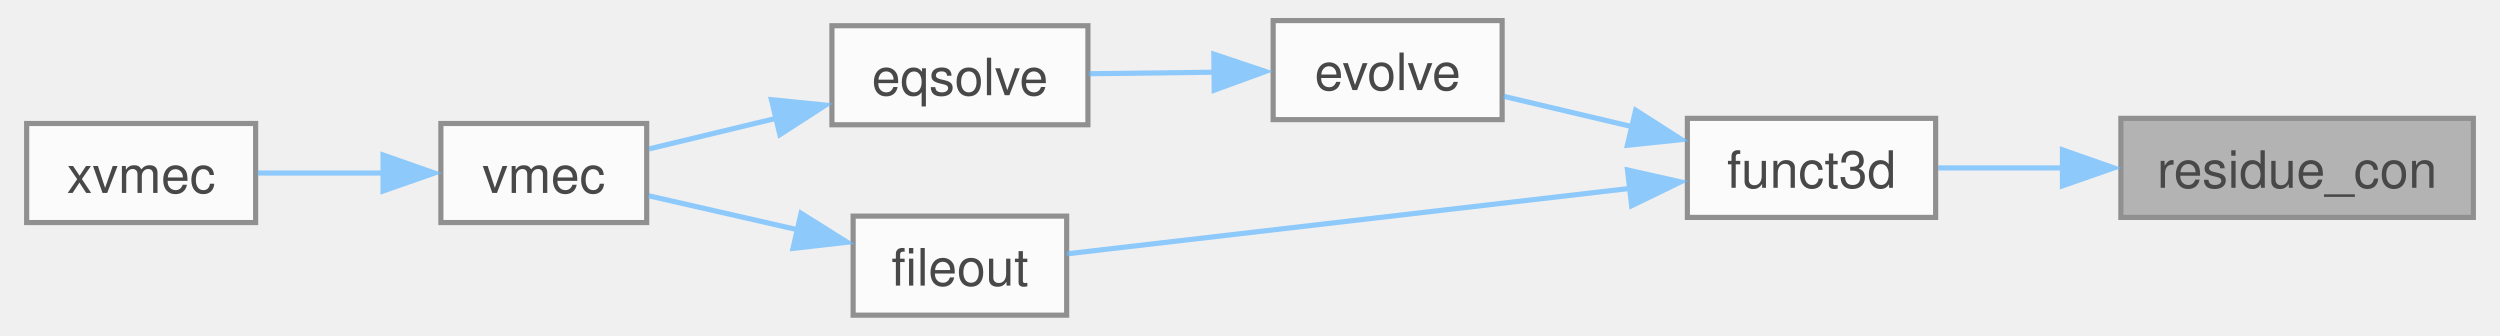
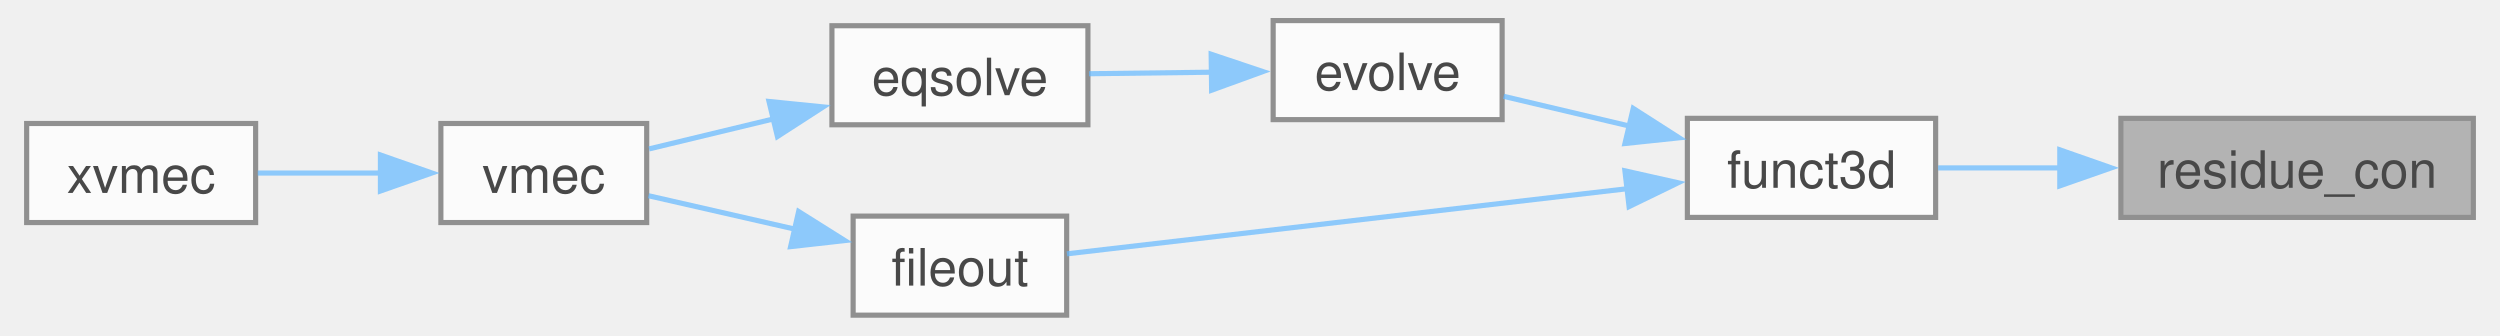
<svg xmlns="http://www.w3.org/2000/svg" xmlns:xlink="http://www.w3.org/1999/xlink" width="484pt" height="65pt" viewBox="0.00 0.00 483.50 65.25">
  <svg id="main" version="1.1" xml:space="preserve">
    <style type="text/css">
.node, .edge {opacity: 0.7;}
.node.selected, .edge.selected {opacity: 1;}
.edge:hover path { stroke: red; }
.edge:hover polygon { stroke: red; fill: red; }
</style>
    <svg id="graph" class="graph">
      <g id="graph0" class="graph" transform="scale(1 1) rotate(0) translate(4 61.25)">
        <g id="Node000001" class="node">
          <g id="a_Node000001">
            <a xlink:title="Compute invariant residuals.">
              <polygon fill="#999999" stroke="#666666" points="475.5,-38.25 407,-38.25 407,-19 475.5,-19 475.5,-38.25" />
              <text text-anchor="middle" x="441.25" y="-24.75" font-family="Helvetica,sans-Serif" font-size="10.00">residue_con</text>
            </a>
          </g>
        </g>
        <g id="Node000002" class="node">
          <g id="a_Node000002">
            <a xlink:href="../../d3/d4f/funct3d_8f90.html#a800bacc22176e16323899df87b55c547" target="_top" xlink:title="Evaluate the three-dimensional MHD energy functional. Think of this as the &quot;forward model&quot; that tells...">
              <polygon fill="white" stroke="#666666" points="371,-38.25 322.75,-38.25 322.75,-19 371,-19 371,-38.25" />
              <text text-anchor="middle" x="346.88" y="-24.75" font-family="Helvetica,sans-Serif" font-size="10.00">funct3d</text>
            </a>
          </g>
        </g>
        <g id="edge1_Node000001_Node000002" class="edge">
          <g id="a_edge1_Node000001_Node000002">
            <a xlink:title=" ">
-               <path fill="none" stroke="#63b8ff" d="M395.75,-28.62C387.37,-28.62 378.91,-28.62 371.48,-28.62" />
-               <polygon fill="#63b8ff" stroke="#63b8ff" points="395.64,-32.13 405.64,-28.62 395.64,-25.13 395.64,-32.13" />
+               <path fill="none" stroke="#63b8ff" d="M395.19,-28.62C386.99,-28.62 378.74,-28.62 371.48,-28.62" />
+               <polygon fill="#63b8ff" stroke="#63b8ff" points="395.13,-32.13 405.13,-28.63 395.13,-25.13 395.13,-32.13" />
            </a>
          </g>
        </g>
        <g id="Node000003" class="node">
          <g id="a_Node000003">
            <a xlink:href="../../de/da9/evolve_8f90.html#a8103e838be03904e03551e04f6b396e4" target="_top" xlink:title="Take a single time step in Fourier space to evolve the Fourier coefficients describing the equilibriu...">
              <polygon fill="white" stroke="#666666" points="286.75,-57.25 242.25,-57.25 242.25,-38 286.75,-38 286.75,-57.25" />
              <text text-anchor="middle" x="264.5" y="-43.75" font-family="Helvetica,sans-Serif" font-size="10.00">evolve</text>
            </a>
          </g>
        </g>
        <g id="edge2_Node000002_Node000003" class="edge">
          <g id="a_edge2_Node000002_Node000003">
            <a xlink:title=" ">
-               <path fill="none" stroke="#63b8ff" d="M312.18,-36.59C303.68,-38.6 294.77,-40.71 287.04,-42.53" />
-               <polygon fill="#63b8ff" stroke="#63b8ff" points="312.7,-39.83 321.63,-34.12 311.09,-33.02 312.7,-39.83" />
+               <path fill="none" stroke="#63b8ff" d="M311.62,-36.72C303.28,-38.69 294.6,-40.75 287.04,-42.53" />
+               <polygon fill="#63b8ff" stroke="#63b8ff" points="312.23,-40.18 321.15,-34.47 310.62,-33.36 312.23,-40.18" />
            </a>
          </g>
        </g>
        <g id="Node000007" class="node">
          <g id="a_Node000007">
            <a xlink:href="../../d0/d71/fileout_8f90.html#a7228e984aaf2c38bd772e3d846fab7af" target="_top" xlink:title="Write the output files.">
              <polygon fill="white" stroke="#666666" points="202.12,-19.25 160.62,-19.25 160.62,0 202.12,0 202.12,-19.25" />
              <text text-anchor="middle" x="181.38" y="-5.75" font-family="Helvetica,sans-Serif" font-size="10.00">fileout</text>
            </a>
          </g>
        </g>
        <g id="edge6_Node000002_Node000007" class="edge">
          <g id="a_edge6_Node000002_Node000007">
            <a xlink:title=" ">
-               <path fill="none" stroke="#63b8ff" d="M311.87,-24.67C278.7,-20.82 229.37,-15.09 202.17,-11.92" />
-               <polygon fill="#63b8ff" stroke="#63b8ff" points="311.11,-28.22 321.45,-25.9 311.92,-21.27 311.11,-28.22" />
+               <path fill="none" stroke="#63b8ff" d="M311.44,-24.62C278.27,-20.77 229.25,-15.07 202.17,-11.92" />
+               <polygon fill="#63b8ff" stroke="#63b8ff" points="310.61,-28.05 320.95,-25.73 311.42,-21.1 310.61,-28.05" />
            </a>
          </g>
        </g>
        <g id="Node000004" class="node">
          <g id="a_Node000004">
            <a xlink:href="../../d7/d46/eqsolve_8f90.html#ab740b09d1b651e2ab8a60c5d552df0c2" target="_top" xlink:title="Iteratively evolve the Fourier coefficients that specify the equilibrium.">
              <polygon fill="white" stroke="#666666" points="206.25,-56.25 156.5,-56.25 156.5,-37 206.25,-37 206.25,-56.25" />
              <text text-anchor="middle" x="181.38" y="-42.75" font-family="Helvetica,sans-Serif" font-size="10.00">eqsolve</text>
            </a>
          </g>
        </g>
        <g id="edge3_Node000003_Node000004" class="edge">
          <g id="a_edge3_Node000003_Node000004">
            <a xlink:title=" ">
-               <path fill="none" stroke="#63b8ff" d="M231,-47.22C222.81,-47.12 214.16,-47.02 206.46,-46.92" />
-               <polygon fill="#63b8ff" stroke="#63b8ff" points="230.72,-50.73 240.76,-47.36 230.8,-43.73 230.72,-50.73" />
+               <path fill="none" stroke="#63b8ff" d="M230.44,-47.22C222.42,-47.12 213.98,-47.01 206.46,-46.92" />
+               <polygon fill="#63b8ff" stroke="#63b8ff" points="230.2,-50.71 240.25,-47.34 230.29,-43.72 230.2,-50.71" />
            </a>
          </g>
        </g>
        <g id="Node000005" class="node">
          <g id="a_Node000005">
            <a xlink:href="../../db/d61/vmec_8f90.html#a6d38ab7be2f9d818da4541e1d352ea23" target="_top" xlink:title="Main driver for VMEC.">
              <polygon fill="white" stroke="#666666" points="120.5,-37.25 80.5,-37.25 80.5,-18 120.5,-18 120.5,-37.25" />
              <text text-anchor="middle" x="100.5" y="-23.75" font-family="Helvetica,sans-Serif" font-size="10.00">vmec</text>
            </a>
          </g>
        </g>
        <g id="edge4_Node000004_Node000005" class="edge">
          <g id="a_edge4_Node000004_Node000005">
            <a xlink:title=" ">
-               <path fill="none" stroke="#63b8ff" d="M145.79,-38.29C137.28,-36.24 128.46,-34.12 120.96,-32.31" />
-               <polygon fill="#63b8ff" stroke="#63b8ff" points="144.74,-41.88 155.28,-40.82 146.38,-35.08 144.74,-41.88" />
+               <path fill="none" stroke="#63b8ff" d="M145.22,-38.16C136.89,-36.15 128.29,-34.08 120.96,-32.31" />
+               <polygon fill="#63b8ff" stroke="#63b8ff" points="144.27,-41.53 154.81,-40.47 145.91,-34.72 144.27,-41.53" />
            </a>
          </g>
        </g>
        <g id="Node000006" class="node">
          <g id="a_Node000006">
            <a xlink:href="../../db/d61/vmec_8f90.html#ace5bdf043bb85c8f0a9fc582bdb55725" target="_top" xlink:title="Main program of VMEC.">
              <polygon fill="white" stroke="#666666" points="44.5,-37.25 0,-37.25 0,-18 44.5,-18 44.5,-37.25" />
              <text text-anchor="middle" x="22.25" y="-23.75" font-family="Helvetica,sans-Serif" font-size="10.00">xvmec</text>
            </a>
          </g>
        </g>
        <g id="edge5_Node000005_Node000006" class="edge">
          <g id="a_edge5_Node000005_Node000006">
            <a xlink:title=" ">
-               <path fill="none" stroke="#63b8ff" d="M69.53,-27.62C61.31,-27.62 52.56,-27.62 44.91,-27.62" />
-               <polygon fill="#63b8ff" stroke="#63b8ff" points="69.26,-31.13 79.26,-27.62 69.26,-24.13 69.26,-31.13" />
+               <path fill="none" stroke="#63b8ff" d="M68.97,-27.62C60.92,-27.62 52.39,-27.62 44.91,-27.62" />
+               <polygon fill="#63b8ff" stroke="#63b8ff" points="68.75,-31.13 78.75,-27.63 68.75,-24.13 68.75,-31.13" />
            </a>
          </g>
        </g>
        <g id="edge7_Node000007_Node000005" class="edge">
          <g id="a_edge7_Node000007_Node000005">
            <a xlink:title=" ">
-               <path fill="none" stroke="#63b8ff" d="M149.91,-16.58C140.14,-18.81 129.6,-21.21 120.85,-23.21" />
-               <polygon fill="#63b8ff" stroke="#63b8ff" points="150.5,-19.8 159.47,-14.17 148.94,-12.98 150.5,-19.8" />
+               <path fill="none" stroke="#63b8ff" d="M149.28,-16.72C139.69,-18.91 129.41,-21.26 120.85,-23.21" />
+               <polygon fill="#63b8ff" stroke="#63b8ff" points="150.03,-20.14 159,-14.5 148.47,-13.32 150.03,-20.14" />
            </a>
          </g>
        </g>
      </g>
    </svg>
  </svg>
  <style type="text/css">

[data-mouse-over-selected='false'] { opacity: 0.7; }
[data-mouse-over-selected='true']  { opacity: 1.0; }

</style>
</svg>
